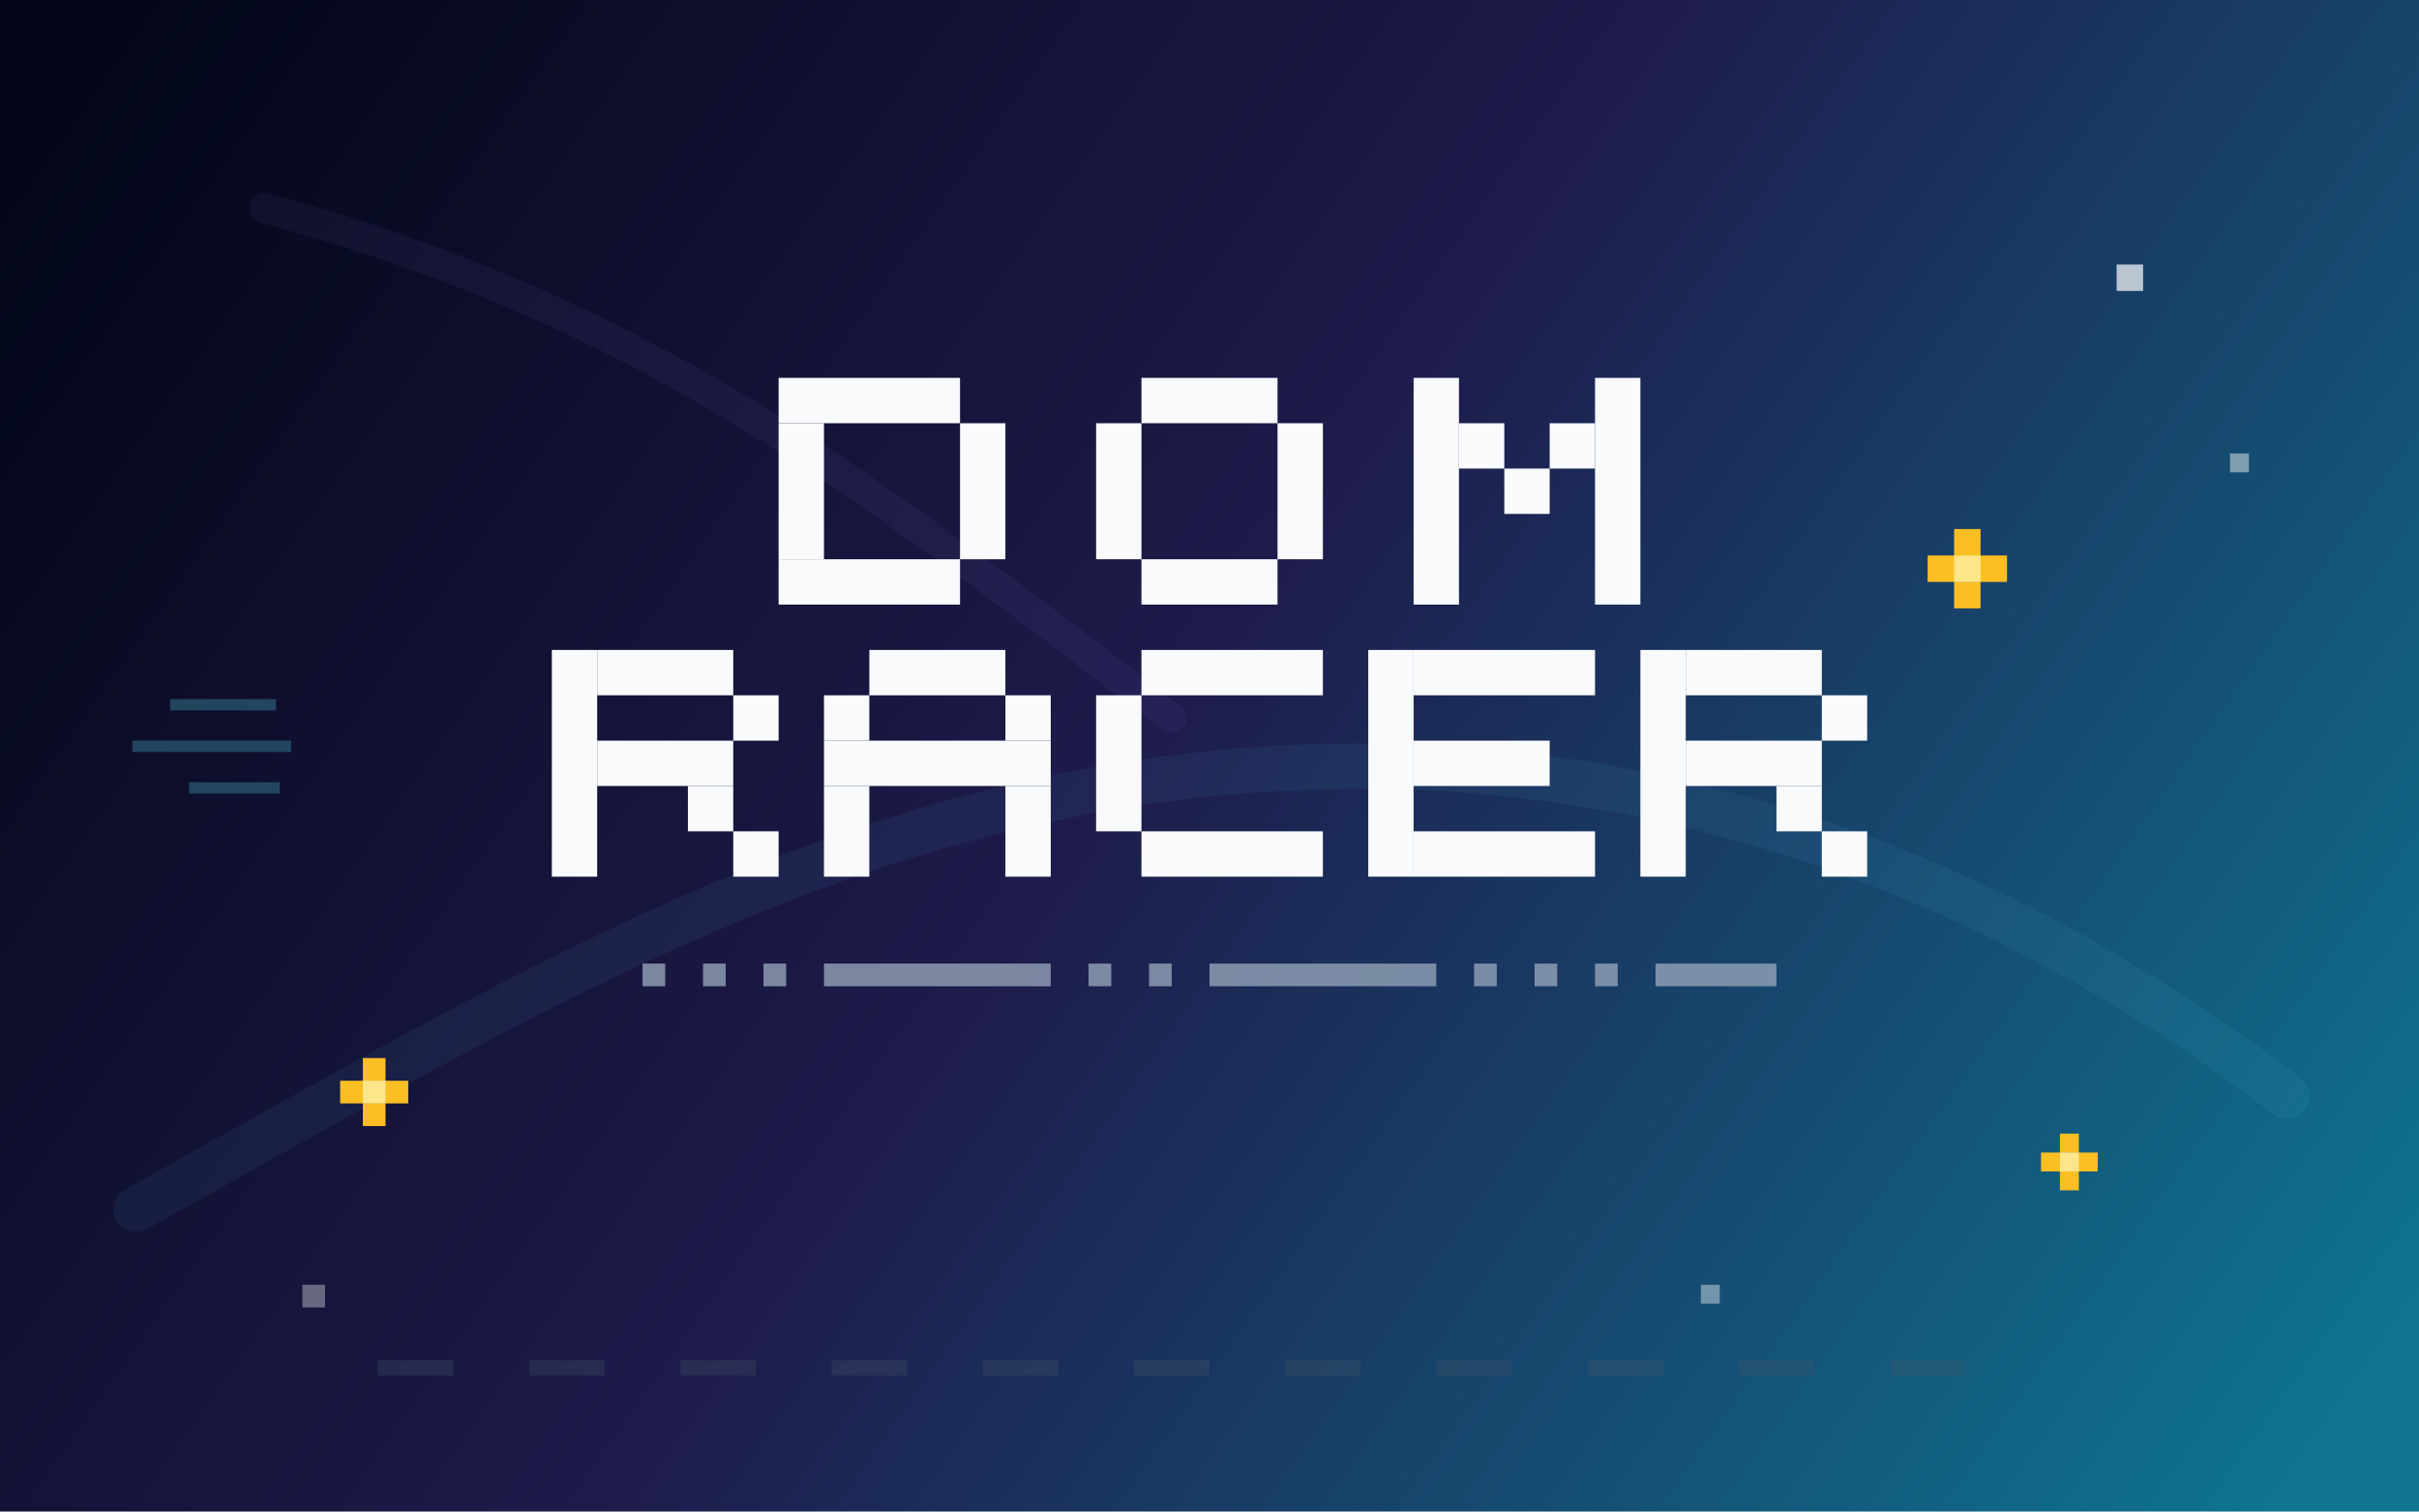
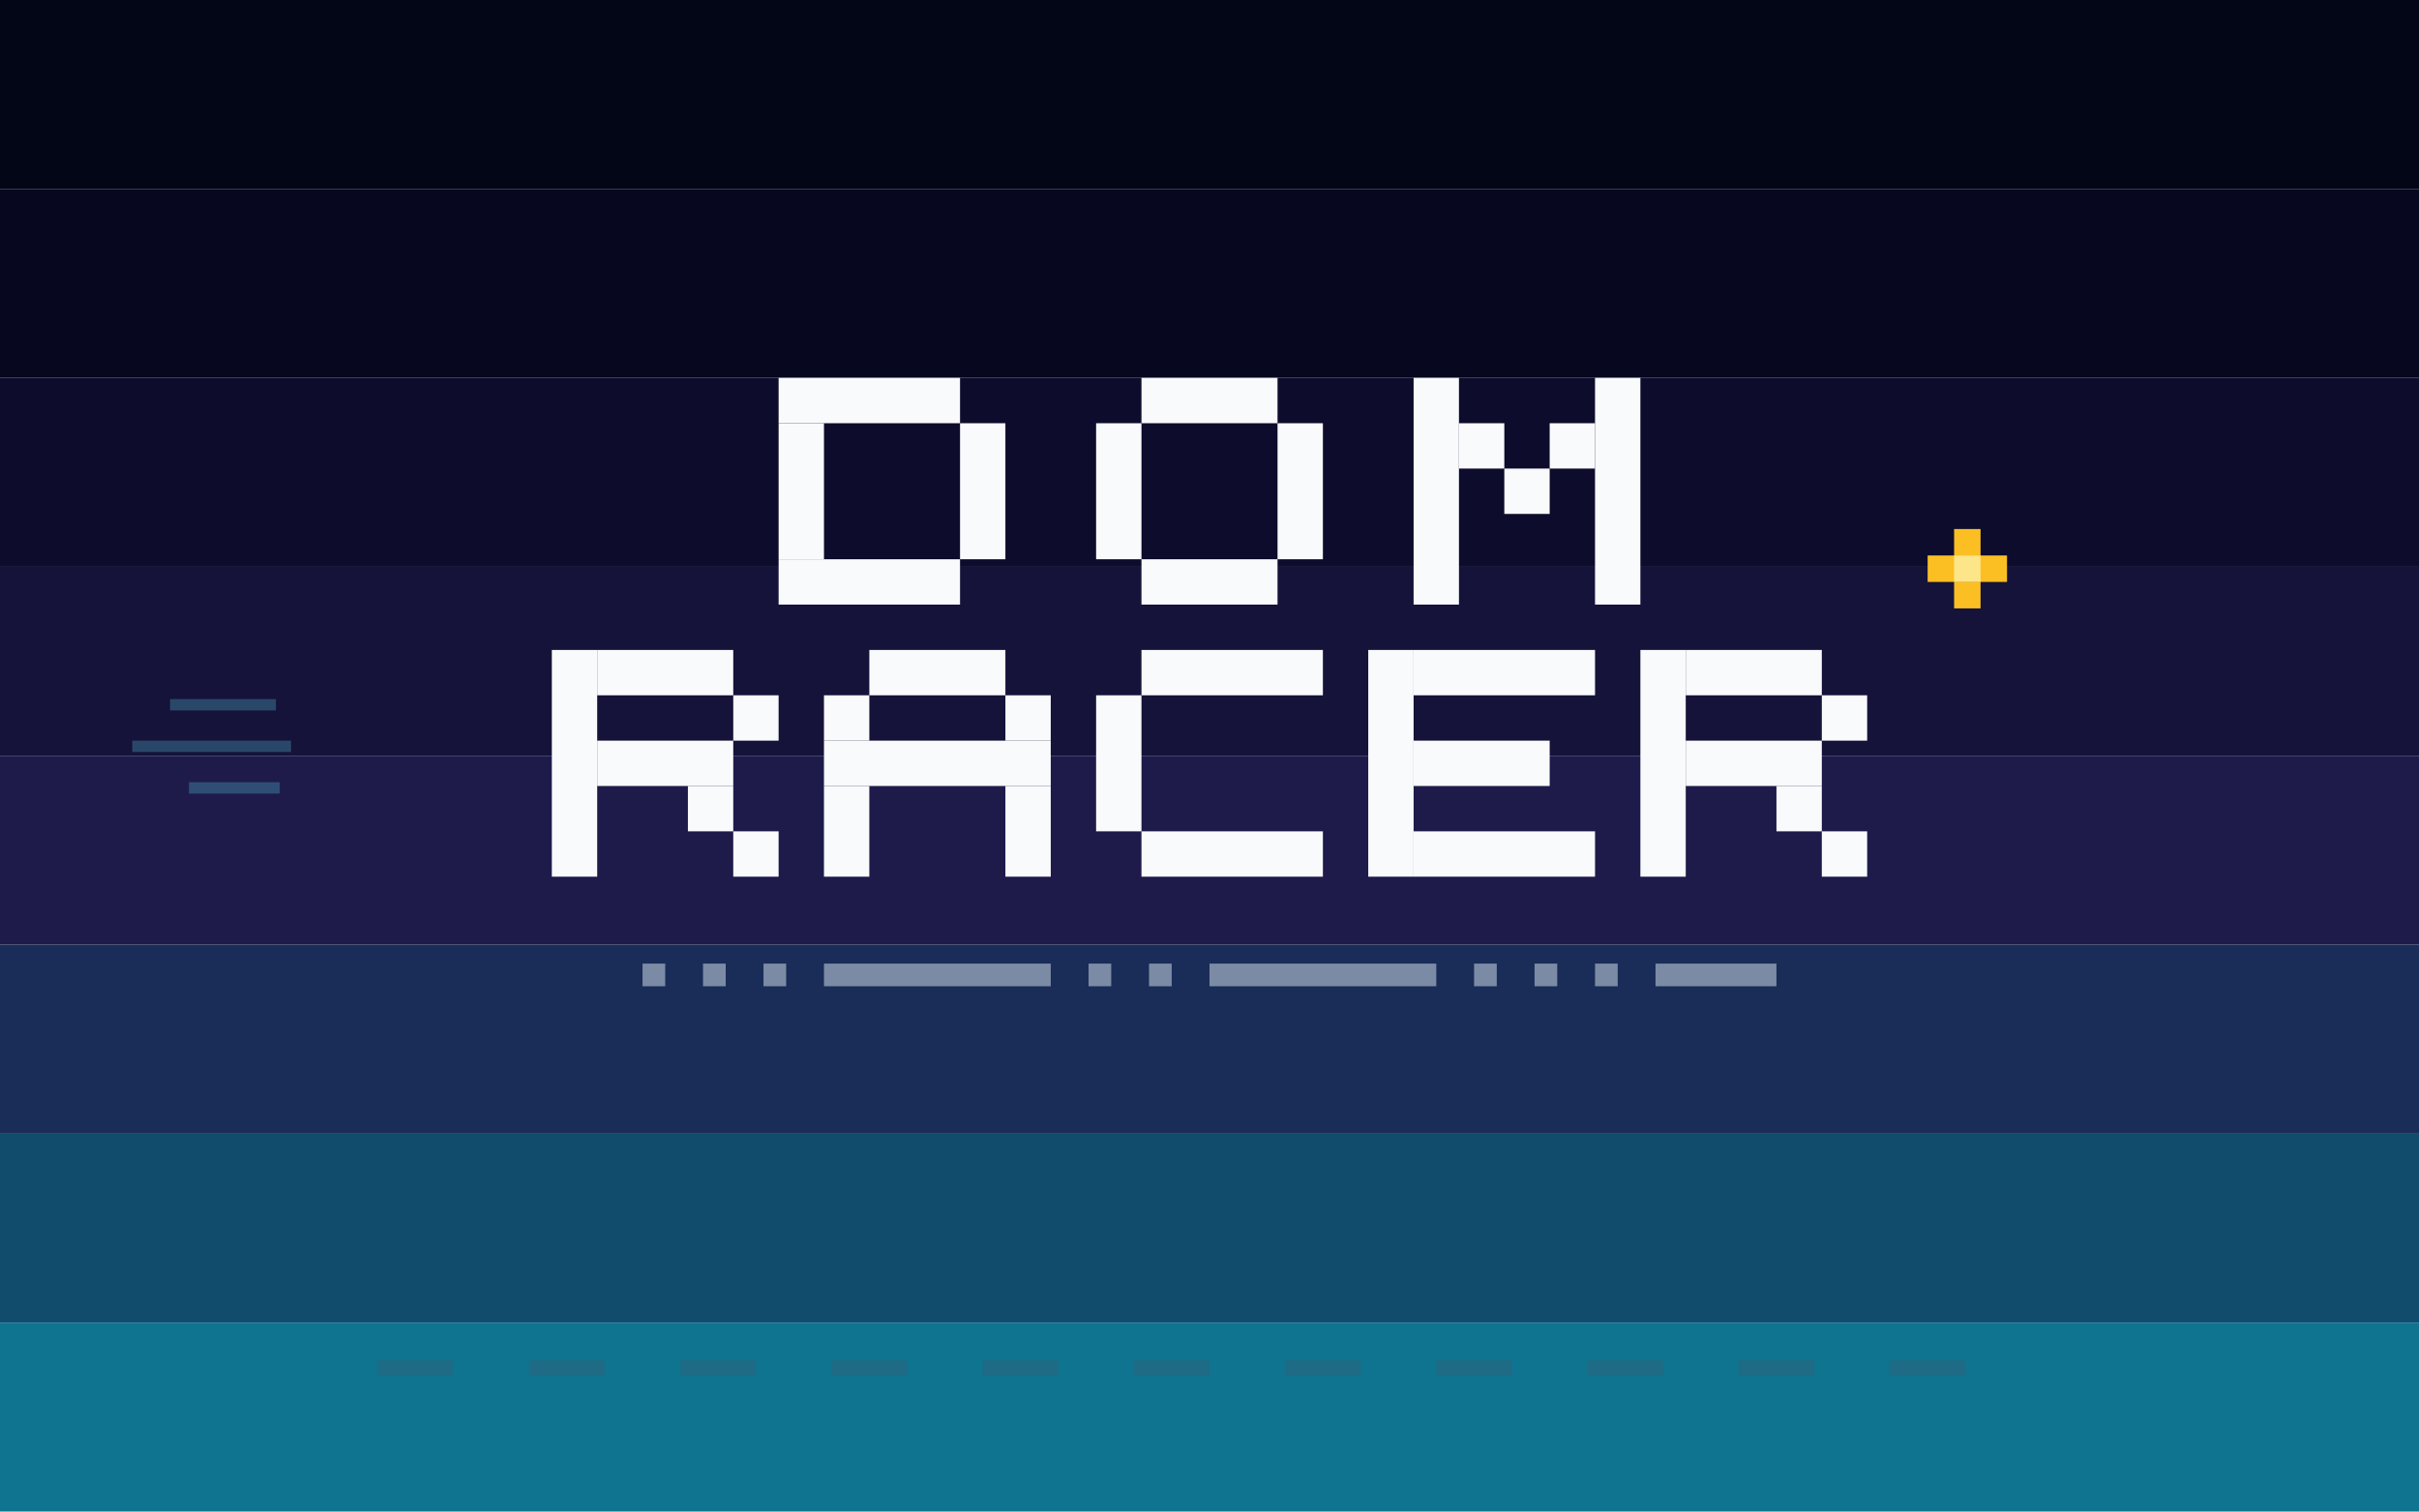
<svg xmlns="http://www.w3.org/2000/svg" width="1280" height="800" viewBox="0 0 1280 800" fill="none">
-   <defs>
-     <linearGradient id="bg" x1="64" y1="0" x2="1200" y2="800" gradientUnits="userSpaceOnUse">
-       <stop stop-color="#020617" />
-       <stop offset="0.48" stop-color="#1e1b4b" />
-       <stop offset="1" stop-color="#0e7490" />
-     </linearGradient>
-   </defs>
-   <rect width="1280" height="800" fill="url(#bg)" />
-   <path d="M72 640C252 540 400 450 580 418C780 382 1000 420 1210 580" stroke="#67e8f9" stroke-opacity="0.06" stroke-width="24" stroke-linecap="round" />
-   <path d="M140 110C340 165 450 250 620 380" stroke="#a78bfa" stroke-opacity="0.06" stroke-width="16" stroke-linecap="round" />
+   <rect x="0" y="0" width="1280" height="100" fill="#020617" />
+   <rect x="0" y="100" width="1280" height="100" fill="#070820" />
+   <rect x="0" y="200" width="1280" height="100" fill="#0d0c2c" />
+   <rect x="0" y="300" width="1280" height="100" fill="#151339" />
+   <rect x="0" y="400" width="1280" height="100" fill="#1e1b4b" />
+   <rect x="0" y="500" width="1280" height="100" fill="#1a2c58" />
+   <rect x="0" y="600" width="1280" height="100" fill="#124c6c" />
+   <rect x="0" y="700" width="1280" height="100" fill="#0e7490" />
  <g fill="#f8fafc" transform="translate(412, 200) scale(24)">
    <rect x="0" y="0" width="4" height="1" />
    <rect x="0" y="1" width="1" height="3" />
    <rect x="4" y="1" width="1" height="3" />
    <rect x="0" y="4" width="4" height="1" />
    <rect x="8" y="0" width="3" height="1" />
    <rect x="7" y="1" width="1" height="3" />
    <rect x="11" y="1" width="1" height="3" />
    <rect x="8" y="4" width="3" height="1" />
    <rect x="14" y="0" width="1" height="5" />
    <rect x="18" y="0" width="1" height="5" />
    <rect x="15" y="1" width="1" height="1" />
    <rect x="17" y="1" width="1" height="1" />
    <rect x="16" y="2" width="1" height="1" />
  </g>
  <g fill="#f8fafc" transform="translate(292, 344) scale(24)">
    <rect x="0" y="0" width="1" height="5" />
    <rect x="1" y="0" width="3" height="1" />
    <rect x="4" y="1" width="1" height="1" />
    <rect x="1" y="2" width="3" height="1" />
    <rect x="3" y="3" width="1" height="1" />
    <rect x="4" y="4" width="1" height="1" />
    <rect x="7" y="0" width="3" height="1" />
    <rect x="6" y="1" width="1" height="1" />
    <rect x="10" y="1" width="1" height="1" />
    <rect x="6" y="2" width="5" height="1" />
    <rect x="6" y="3" width="1" height="2" />
    <rect x="10" y="3" width="1" height="2" />
    <rect x="13" y="0" width="4" height="1" />
    <rect x="12" y="1" width="1" height="3" />
    <rect x="13" y="4" width="4" height="1" />
    <rect x="18" y="0" width="1" height="5" />
    <rect x="19" y="0" width="4" height="1" />
    <rect x="19" y="2" width="3" height="1" />
    <rect x="19" y="4" width="4" height="1" />
    <rect x="24" y="0" width="1" height="5" />
    <rect x="25" y="0" width="3" height="1" />
    <rect x="28" y="1" width="1" height="1" />
    <rect x="25" y="2" width="3" height="1" />
    <rect x="27" y="3" width="1" height="1" />
    <rect x="28" y="4" width="1" height="1" />
  </g>
  <g fill="#94a3b8" fill-opacity="0.8" transform="translate(340, 510) scale(4)">
    <rect x="0" y="0" width="3" height="3" />
    <rect x="8" y="0" width="3" height="3" />
    <rect x="16" y="0" width="3" height="3" />
    <rect x="24" y="0" width="30" height="3" />
    <rect x="59" y="0" width="3" height="3" />
    <rect x="67" y="0" width="3" height="3" />
    <rect x="75" y="0" width="30" height="3" />
    <rect x="110" y="0" width="3" height="3" />
    <rect x="118" y="0" width="3" height="3" />
    <rect x="126" y="0" width="3" height="3" />
    <rect x="134" y="0" width="16" height="3" />
  </g>
-   <g fill="#fbbf24">
-     <g transform="translate(180, 560) scale(12)">
-       <rect x="1" y="0" width="1" height="1" />
-       <rect x="0" y="1" width="3" height="1" />
-       <rect x="1" y="2" width="1" height="1" />
-     </g>
-     <g transform="translate(1020, 280) scale(14)">
-       <rect x="1" y="0" width="1" height="1" />
-       <rect x="0" y="1" width="3" height="1" />
-       <rect x="1" y="2" width="1" height="1" />
-     </g>
-     <g transform="translate(1080, 600) scale(10)">
-       <rect x="1" y="0" width="1" height="1" />
-       <rect x="0" y="1" width="3" height="1" />
-       <rect x="1" y="2" width="1" height="1" />
-     </g>
+   <g fill="#fbbf24" transform="translate(1020, 280) scale(14)">
+     <rect x="1" y="0" width="1" height="1" />
+     <rect x="0" y="1" width="3" height="1" />
+     <rect x="1" y="2" width="1" height="1" />
  </g>
  <g fill="#fde68a">
-     <rect x="192" y="572" width="12" height="12" />
    <rect x="1034" y="294" width="14" height="14" />
-     <rect x="1090" y="610" width="10" height="10" />
  </g>
  <g fill="#67e8f9" fill-opacity="0.25">
    <rect x="90" y="370" width="56" height="6" />
    <rect x="70" y="392" width="84" height="6" />
    <rect x="100" y="414" width="48" height="6" />
-   </g>
-   <g fill="#fff">
-     <rect x="1120" y="140" width="14" height="14" fill-opacity="0.7" />
-     <rect x="1180" y="240" width="10" height="10" fill-opacity="0.45" />
-     <rect x="160" y="680" width="12" height="12" fill-opacity="0.35" />
-     <rect x="900" y="680" width="10" height="10" fill-opacity="0.4" />
  </g>
  <g fill="#475569" fill-opacity="0.3">
    <rect x="200" y="720" width="40" height="8" />
    <rect x="280" y="720" width="40" height="8" />
    <rect x="360" y="720" width="40" height="8" />
    <rect x="440" y="720" width="40" height="8" />
    <rect x="520" y="720" width="40" height="8" />
    <rect x="600" y="720" width="40" height="8" />
    <rect x="680" y="720" width="40" height="8" />
    <rect x="760" y="720" width="40" height="8" />
    <rect x="840" y="720" width="40" height="8" />
    <rect x="920" y="720" width="40" height="8" />
    <rect x="1000" y="720" width="40" height="8" />
  </g>
</svg>
